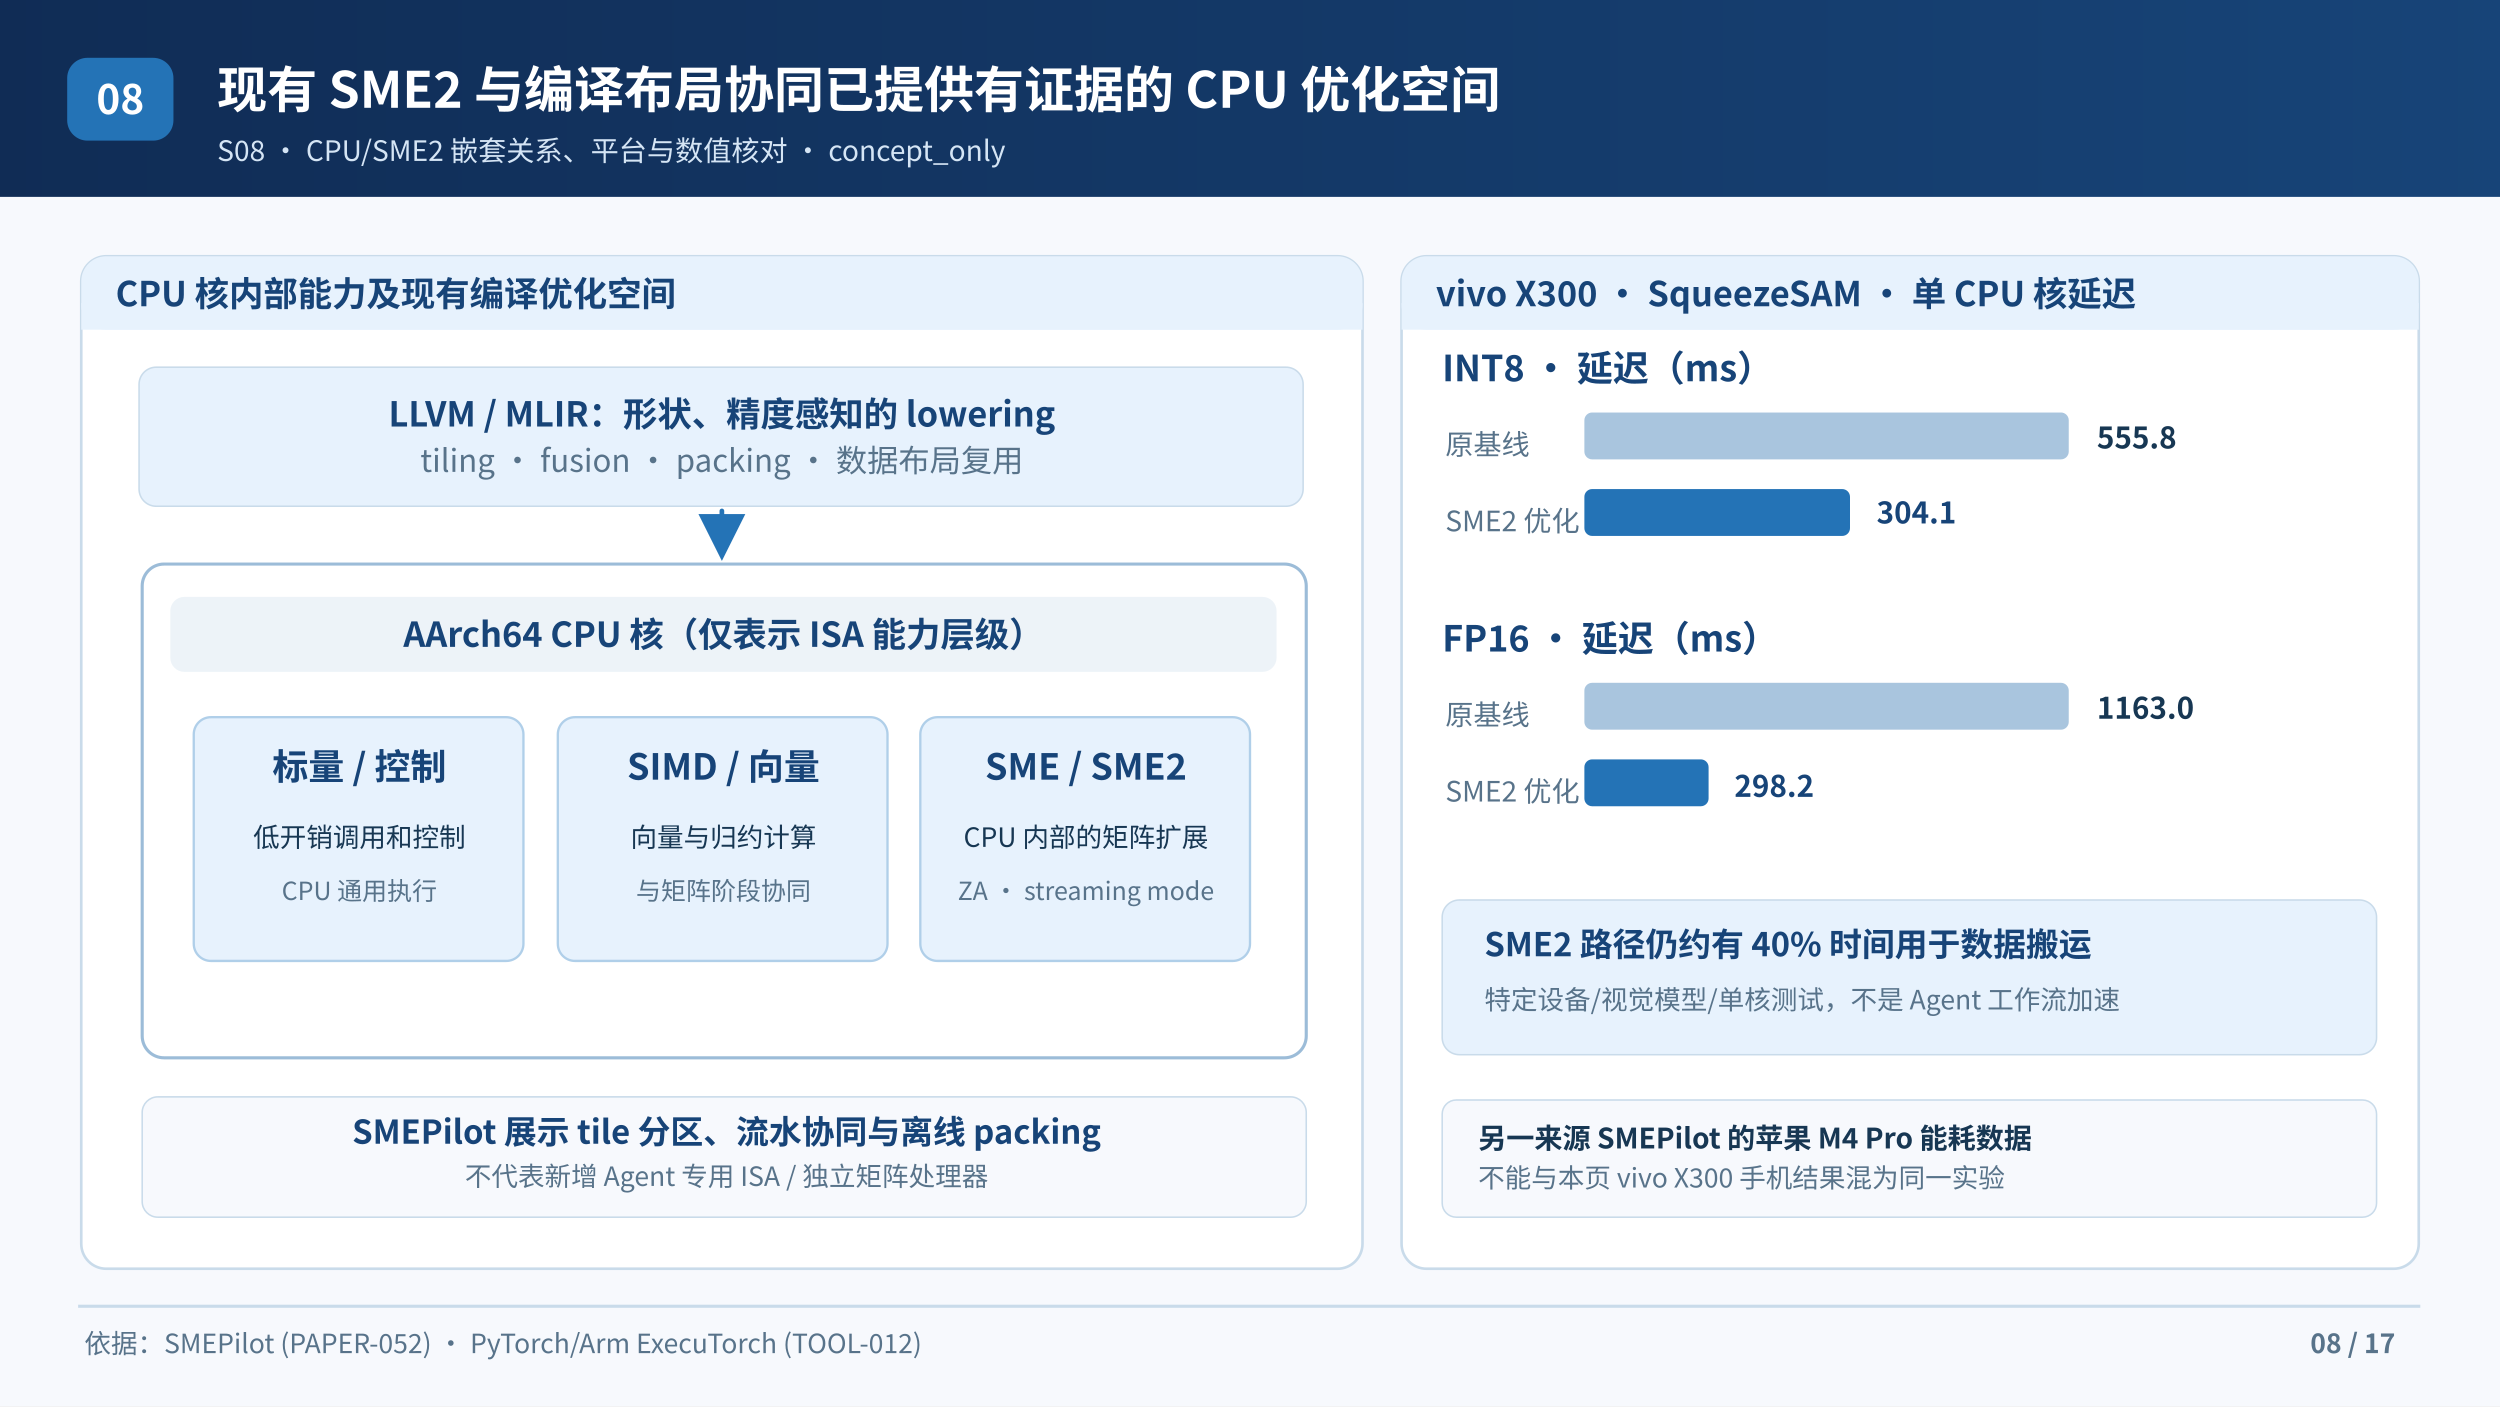
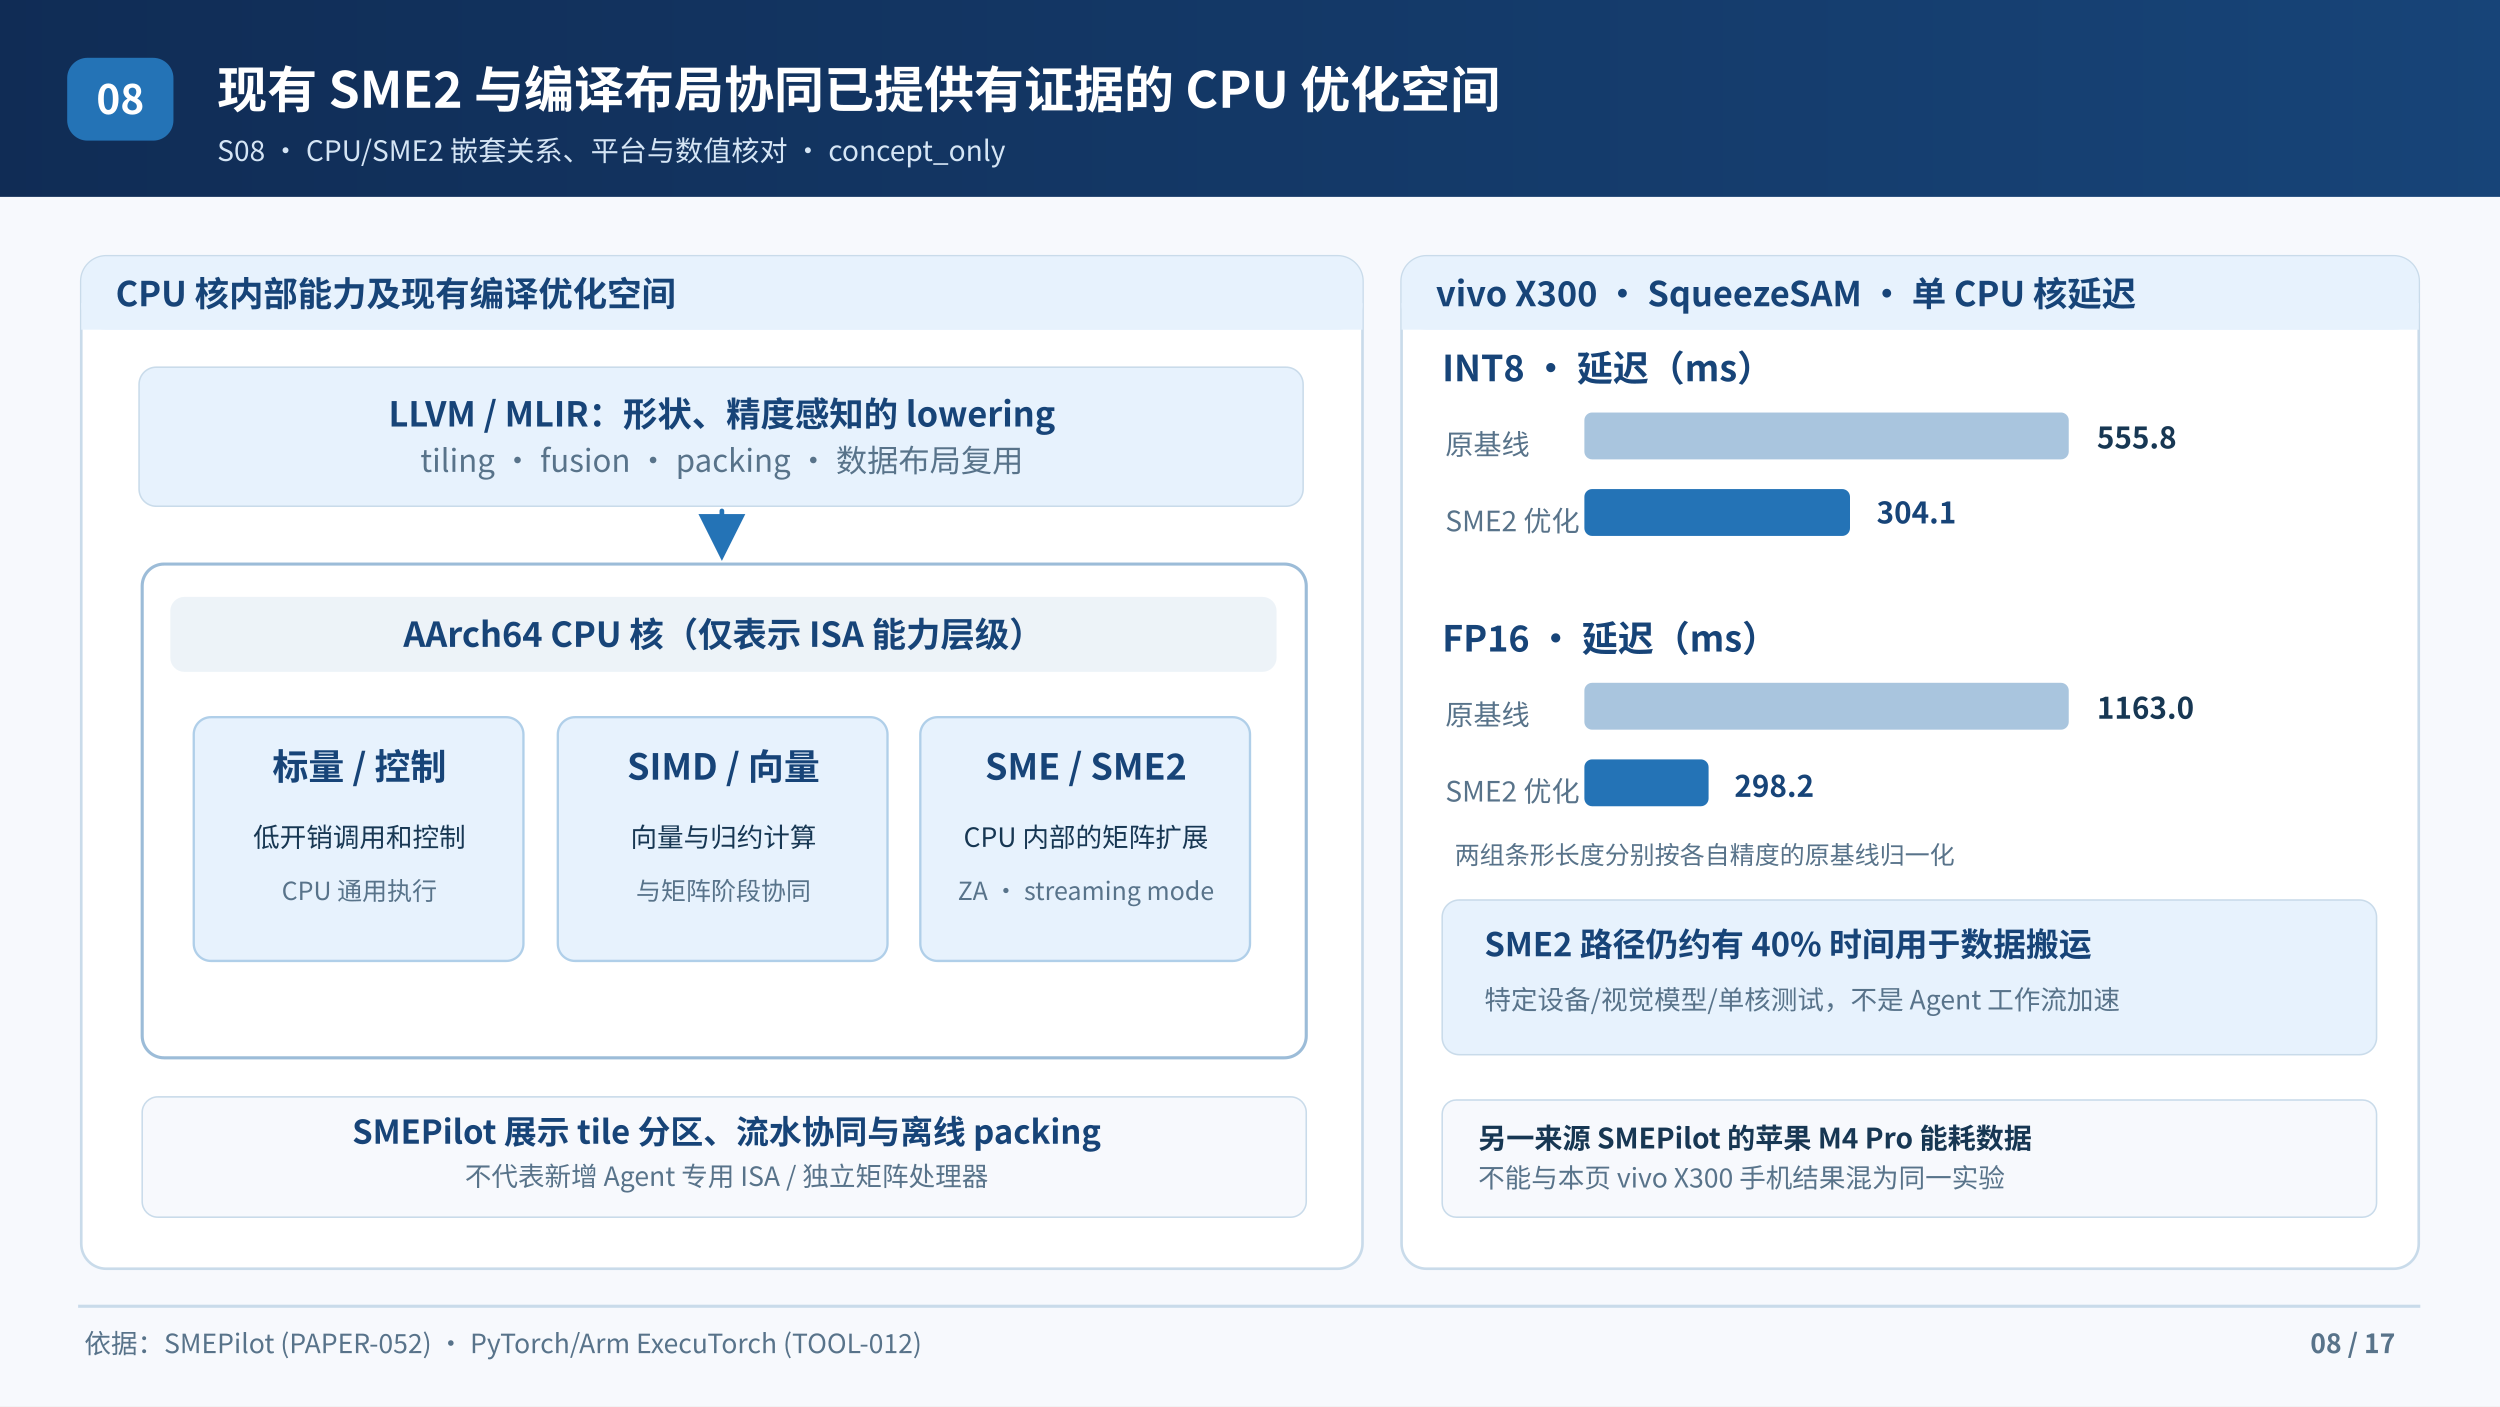
<svg xmlns="http://www.w3.org/2000/svg" width="1600" height="900" viewBox="0 0 1600 900" role="img" aria-label="现有 SME2 与编译布局协同已提供有证据的 CPU 优化空间">
  <defs>
    <marker id="a" markerWidth="10" markerHeight="10" refX="8" refY="5" orient="auto" markerUnits="strokeWidth">
      <path d="M0 0 L10 5 L0 10 Z" fill="#2473b6" />
    </marker>
    <linearGradient id="h">
      <stop stop-color="#102c55" />
      <stop offset="1" stop-color="#174478" />
    </linearGradient>
  </defs>
  <rect x="0" y="0" width="1600" height="900" rx="0" fill="#f7f9fd" stroke="none" stroke-width="1" />
  <rect x="0" y="0" width="1600" height="126" rx="0" fill="url(#h)" stroke="none" stroke-width="1" />
  <rect x="43" y="37" width="68" height="53" rx="13" fill="#2473b6" stroke="none" stroke-width="1" />
  <text x="77" y="73" font-family="'Noto Sans CJK SC','Microsoft YaHei',sans-serif" font-size="26" font-weight="800" fill="#fff" text-anchor="middle">08</text>
  <text x="139" y="69" font-family="'Noto Sans CJK SC','Microsoft YaHei',sans-serif" font-size="32" font-weight="750" fill="#fff" text-anchor="start">现有 SME2 与编译布局协同已提供有证据的 CPU 优化空间</text>
  <text x="139" y="103" font-family="'Noto Sans CJK SC','Microsoft YaHei',sans-serif" font-size="18" font-weight="400" fill="#d5e5f5" text-anchor="start">S08 · CPU/SME2 嵌套关系、平台与数值核对 · concept_only</text>
  <rect x="52" y="164" width="820" height="648" rx="16" fill="#fff" stroke="#c9dbea" stroke-width="1.7" />
  <rect x="52" y="164" width="820" height="47" rx="16" fill="#e7f2fd" stroke="none" stroke-width="1" />
  <rect x="52" y="194" width="820" height="17" rx="0" fill="#e7f2fd" stroke="none" stroke-width="1" />
  <text x="74" y="196" font-family="'Noto Sans CJK SC','Microsoft YaHei',sans-serif" font-size="22" font-weight="700" fill="#174478" text-anchor="start">CPU 核内部能力及现有编译优化空间</text>
  <rect x="89" y="235" width="745" height="89" rx="11" fill="#e7f2fd" stroke="#c9dbea" stroke-width="1" />
  <text x="462" y="273" font-family="'Noto Sans CJK SC','Microsoft YaHei',sans-serif" font-size="22" font-weight="700" fill="#174478" text-anchor="middle">LLVM / MLIR：形状、精度感知的 lowering</text>
  <text x="462" y="302" font-family="'Noto Sans CJK SC','Microsoft YaHei',sans-serif" font-size="20" font-weight="400" fill="#58738a" text-anchor="middle">tiling · fusion · packing · 数据布局复用</text>
  <path d="M462 327 V353" fill="none" stroke="#2473b6" stroke-width="3" marker-end="url(#a)" stroke-linecap="round" />
  <rect x="91" y="361" width="745" height="316" rx="14" fill="#fff" stroke="#9cbcd8" stroke-width="2" />
  <rect x="109" y="382" width="708" height="48" rx="9" fill="#edf3f8" stroke="none" stroke-width="1" />
  <text x="463" y="414" font-family="'Noto Sans CJK SC','Microsoft YaHei',sans-serif" font-size="22" font-weight="700" fill="#174478" text-anchor="middle">AArch64 CPU 核（仅表示 ISA 能力层级）</text>
  <rect x="124" y="459" width="211" height="156" rx="11" fill="#e7f2fd" stroke="#b0cfe9" stroke-width="1.5" />
  <text x="230" y="499" font-family="'Noto Sans CJK SC','Microsoft YaHei',sans-serif" font-size="23" font-weight="730" fill="#174478" text-anchor="middle">标量 / 控制</text>
  <text x="230" y="542" font-family="'Noto Sans CJK SC','Microsoft YaHei',sans-serif" font-size="17" font-weight="400" fill="#173753" text-anchor="middle">低开销调用和控制</text>
  <text x="230" y="576" font-family="'Noto Sans CJK SC','Microsoft YaHei',sans-serif" font-size="16" font-weight="400" fill="#58738a" text-anchor="middle">CPU 通用执行</text>
  <rect x="357" y="459" width="211" height="156" rx="11" fill="#e7f2fd" stroke="#b0cfe9" stroke-width="1.5" />
  <text x="463" y="499" font-family="'Noto Sans CJK SC','Microsoft YaHei',sans-serif" font-size="23" font-weight="730" fill="#174478" text-anchor="middle">SIMD / 向量</text>
  <text x="463" y="542" font-family="'Noto Sans CJK SC','Microsoft YaHei',sans-serif" font-size="17" font-weight="400" fill="#173753" text-anchor="middle">向量与归约计算</text>
  <text x="463" y="576" font-family="'Noto Sans CJK SC','Microsoft YaHei',sans-serif" font-size="16" font-weight="400" fill="#58738a" text-anchor="middle">与矩阵阶段协同</text>
  <rect x="589" y="459" width="211" height="156" rx="11" fill="#e7f2fd" stroke="#b0cfe9" stroke-width="1.5" />
  <text x="695" y="499" font-family="'Noto Sans CJK SC','Microsoft YaHei',sans-serif" font-size="23" font-weight="730" fill="#174478" text-anchor="middle">SME / SME2</text>
  <text x="695" y="542" font-family="'Noto Sans CJK SC','Microsoft YaHei',sans-serif" font-size="17" font-weight="400" fill="#173753" text-anchor="middle">CPU 内部的矩阵扩展</text>
  <text x="695" y="576" font-family="'Noto Sans CJK SC','Microsoft YaHei',sans-serif" font-size="16" font-weight="400" fill="#58738a" text-anchor="middle">ZA · streaming mode</text>
  <rect x="91" y="702" width="745" height="77" rx="10" fill="#f7f9fd" stroke="#c9dbea" stroke-width="1" />
  <text x="465" y="732" font-family="'Noto Sans CJK SC','Microsoft YaHei',sans-serif" font-size="21" font-weight="660" fill="#174478" text-anchor="middle">SMEPilot 展示 tile 分区、流水协同与离线 packing</text>
  <text x="465" y="759" font-family="'Noto Sans CJK SC','Microsoft YaHei',sans-serif" font-size="17" font-weight="400" fill="#58738a" text-anchor="middle">不代表新增 Agent 专用 ISA / 独立矩阵处理器</text>
  <rect x="897" y="164" width="651" height="648" rx="16" fill="#fff" stroke="#c9dbea" stroke-width="1.7" />
  <rect x="897" y="164" width="651" height="47" rx="16" fill="#e7f2fd" stroke="none" stroke-width="1" />
  <rect x="897" y="194" width="651" height="17" rx="0" fill="#e7f2fd" stroke="none" stroke-width="1" />
  <text x="919" y="196" font-family="'Noto Sans CJK SC','Microsoft YaHei',sans-serif" font-size="22" font-weight="700" fill="#174478" text-anchor="start">vivo X300 · SqueezeSAM · 单 CPU 核延迟</text>
  <text x="923" y="244" font-family="'Noto Sans CJK SC','Microsoft YaHei',sans-serif" font-size="23" font-weight="720" fill="#174478" text-anchor="start">INT8 · 延迟（ms）</text>
  <text x="925" y="291" font-family="'Noto Sans CJK SC','Microsoft YaHei',sans-serif" font-size="18" font-weight="400" fill="#58738a" text-anchor="start">原基线</text>
  <rect x="1014" y="264" width="310" height="30" rx="5" fill="#a9c5de" stroke="none" stroke-width="1" />
  <text x="1342" y="287" font-family="'Noto Sans CJK SC','Microsoft YaHei',sans-serif" font-size="19" font-weight="670" fill="#173753" text-anchor="start">555.8</text>
  <text x="925" y="340" font-family="'Noto Sans CJK SC','Microsoft YaHei',sans-serif" font-size="18" font-weight="400" fill="#58738a" text-anchor="start">SME2 优化</text>
  <rect x="1014" y="313" width="170" height="30" rx="5" fill="#2473b6" stroke="none" stroke-width="1" />
  <text x="1201" y="335" font-family="'Noto Sans CJK SC','Microsoft YaHei',sans-serif" font-size="19" font-weight="680" fill="#174478" text-anchor="start">304.1</text>
  <text x="923" y="417" font-family="'Noto Sans CJK SC','Microsoft YaHei',sans-serif" font-size="23" font-weight="720" fill="#174478" text-anchor="start">FP16 · 延迟（ms）</text>
  <text x="925" y="464" font-family="'Noto Sans CJK SC','Microsoft YaHei',sans-serif" font-size="18" font-weight="400" fill="#58738a" text-anchor="start">原基线</text>
  <rect x="1014" y="437" width="310" height="30" rx="5" fill="#a9c5de" stroke="none" stroke-width="1" />
  <text x="1342" y="460" font-family="'Noto Sans CJK SC','Microsoft YaHei',sans-serif" font-size="19" font-weight="670" fill="#173753" text-anchor="start">1163.0</text>
  <text x="925" y="513" font-family="'Noto Sans CJK SC','Microsoft YaHei',sans-serif" font-size="18" font-weight="400" fill="#58738a" text-anchor="start">SME2 优化</text>
  <rect x="1014" y="486" width="79.5" height="30" rx="5" fill="#2473b6" stroke="none" stroke-width="1" />
  <text x="1110" y="510" font-family="'Noto Sans CJK SC','Microsoft YaHei',sans-serif" font-size="19" font-weight="680" fill="#174478" text-anchor="start">298.2</text>
+   <text x="931" y="553" font-family="'Noto Sans CJK SC','Microsoft YaHei',sans-serif" font-size="16" font-weight="400" fill="#58738a">两组条形长度分别按各自精度的原基线归一化</text>
  <rect x="923" y="576" width="598" height="99" rx="11" fill="#e7f2fd" stroke="#c9dbea" stroke-width="1" />
  <text x="950" y="612" font-family="'Noto Sans CJK SC','Microsoft YaHei',sans-serif" font-size="21" font-weight="690" fill="#174478" text-anchor="start">SME2 路径仍约有 40% 时间用于数据搬运</text>
  <text x="950" y="646" font-family="'Noto Sans CJK SC','Microsoft YaHei',sans-serif" font-size="17" font-weight="400" fill="#58738a" text-anchor="start">特定设备/视觉模型/单核测试，不是 Agent 工作流加速</text>
  <rect x="923" y="704" width="598" height="75" rx="9" fill="#f7f9fd" stroke="#c9dbea" stroke-width="1" />
  <text x="946" y="735" font-family="'Noto Sans CJK SC','Microsoft YaHei',sans-serif" font-size="18" font-weight="630" fill="#173753" text-anchor="start">另一来源 SMEPilot 的苹果 M4 Pro 能耗数据</text>
  <text x="946" y="760" font-family="'Noto Sans CJK SC','Microsoft YaHei',sans-serif" font-size="17" font-weight="400" fill="#58738a" text-anchor="start">不能与本页 vivo X300 手机结果混为同一实验</text>
  <path d="M50 836 H1549" stroke="#c9dbea" stroke-width="2" />
  <text x="54" y="866" font-family="'Noto Sans CJK SC','Microsoft YaHei',sans-serif" font-size="17" font-weight="400" fill="#58738a" text-anchor="start">依据：SMEPilot (PAPER-052) · PyTorch/Arm ExecuTorch (TOOL-012)</text>
  <text x="1533" y="866" font-family="'Noto Sans CJK SC','Microsoft YaHei',sans-serif" font-size="17" font-weight="650" fill="#58738a" text-anchor="end">08 / 17</text>
</svg>
